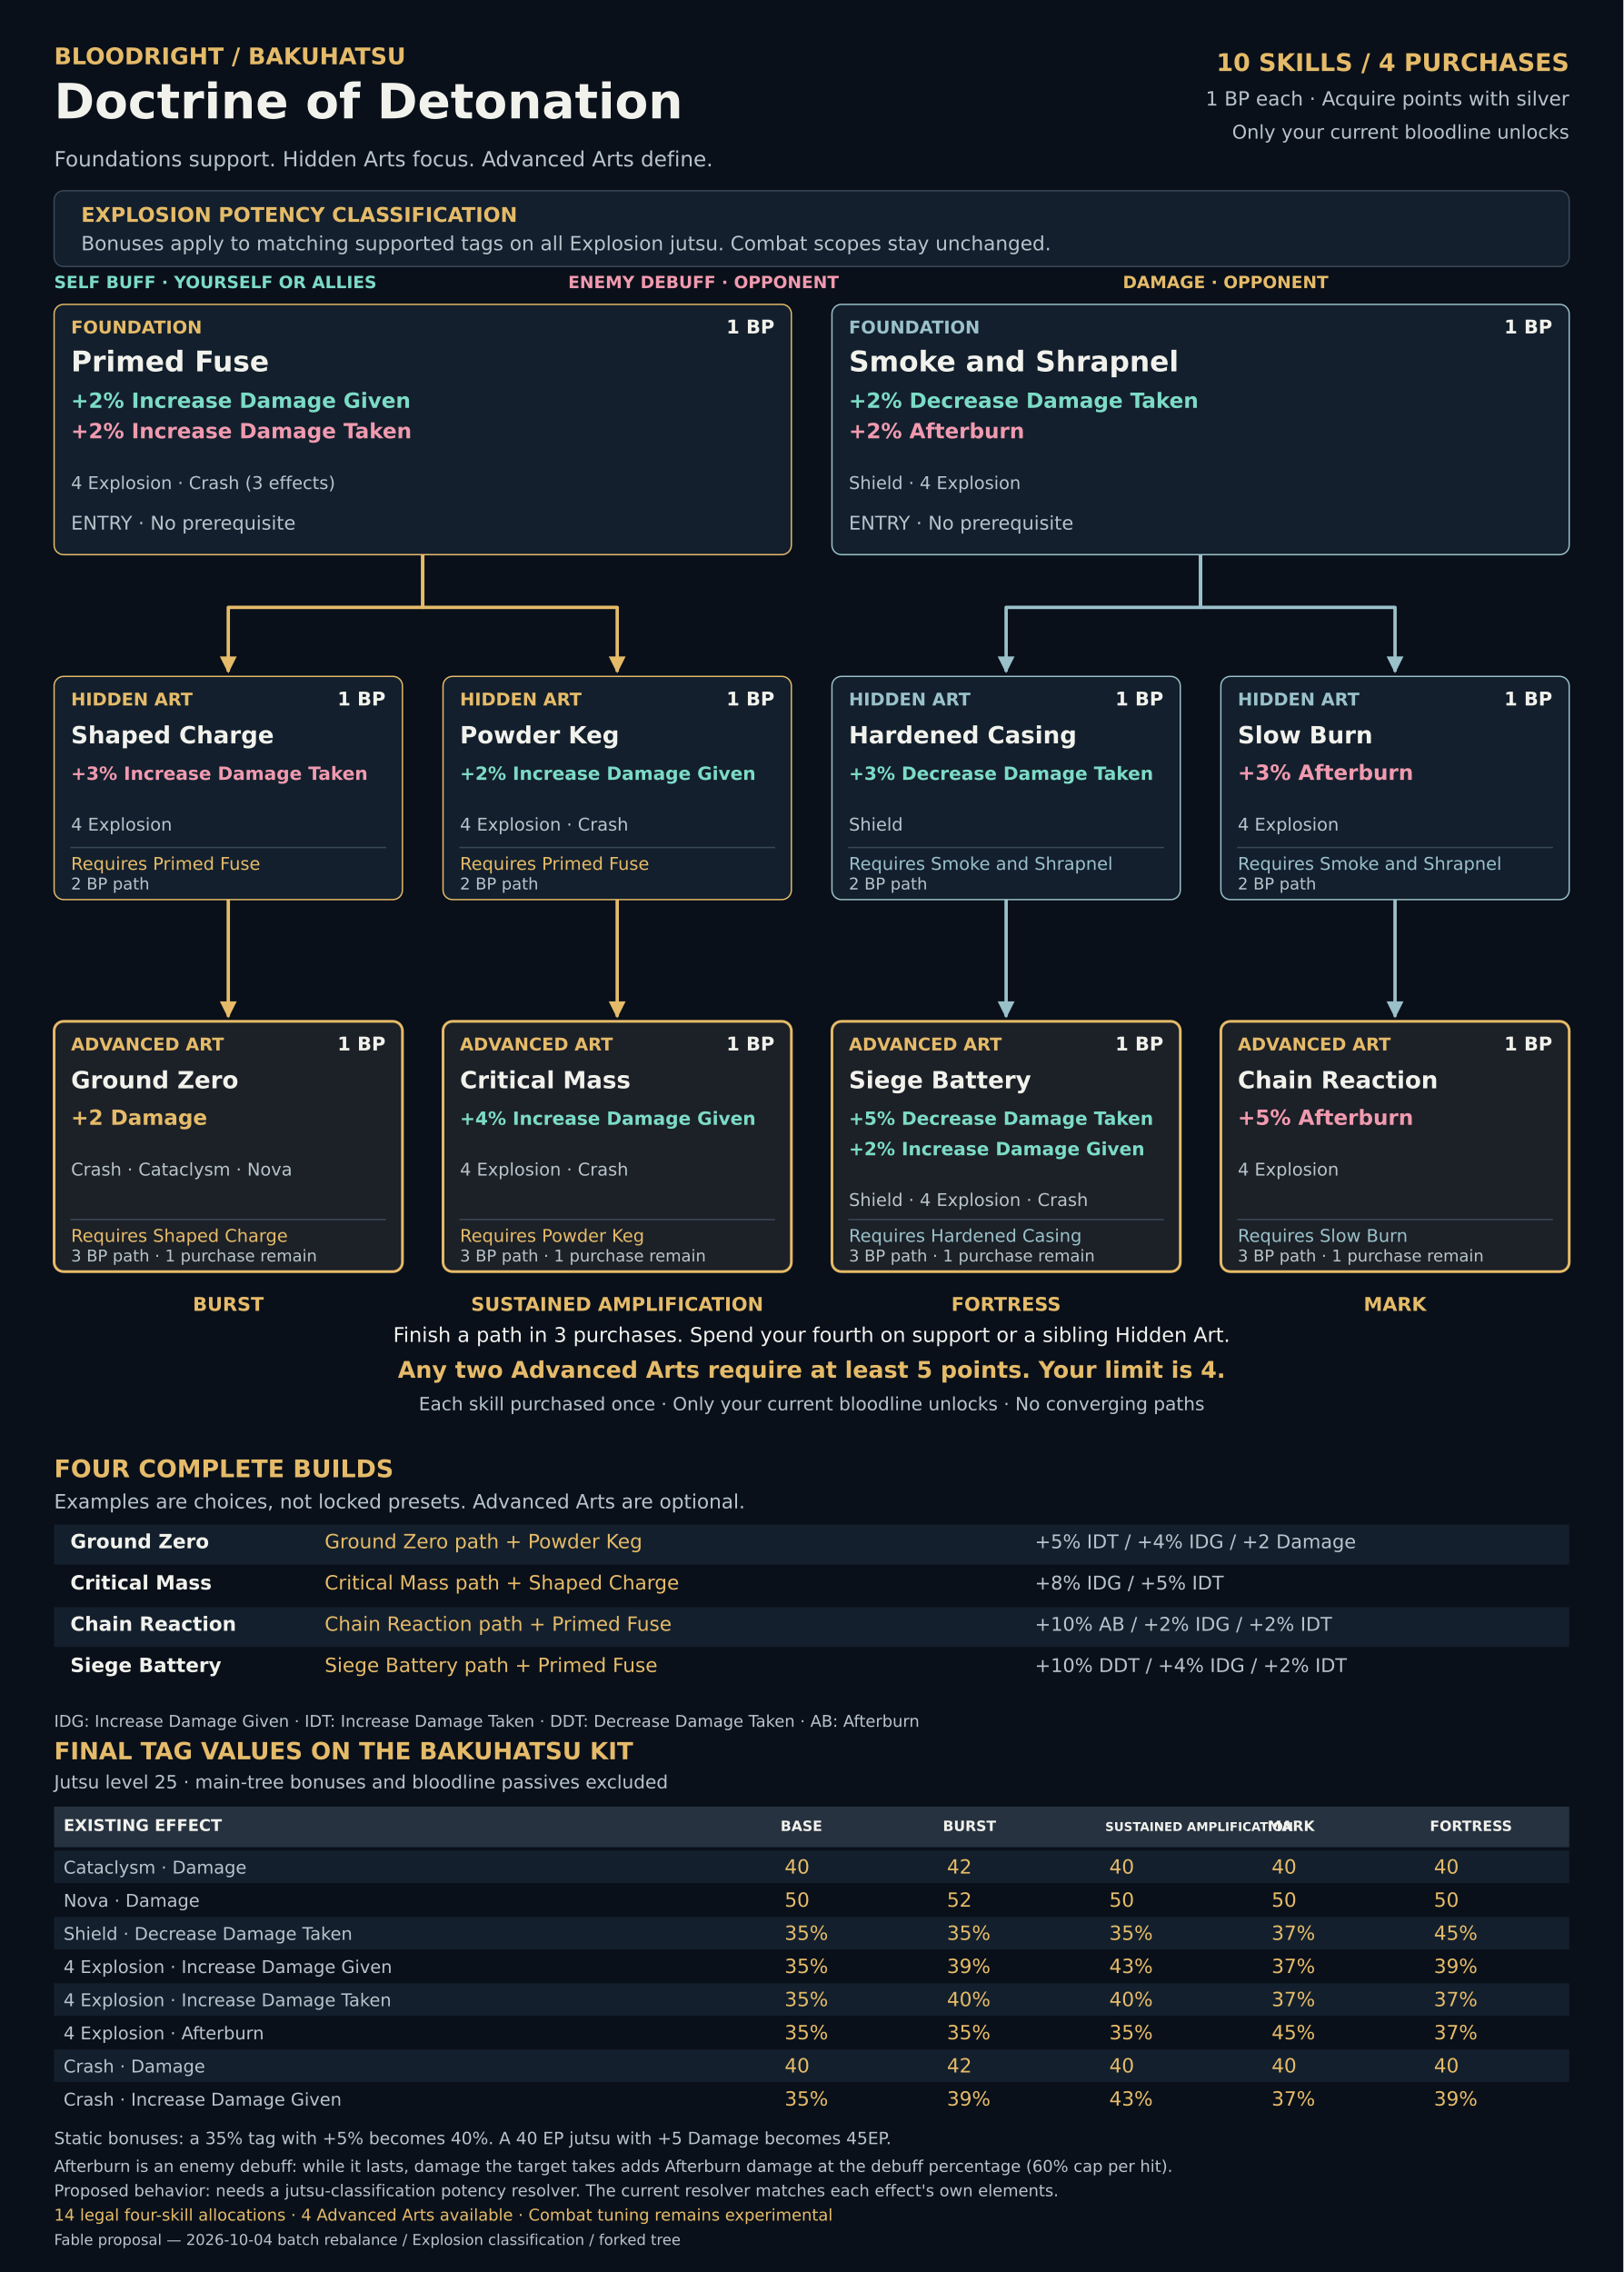
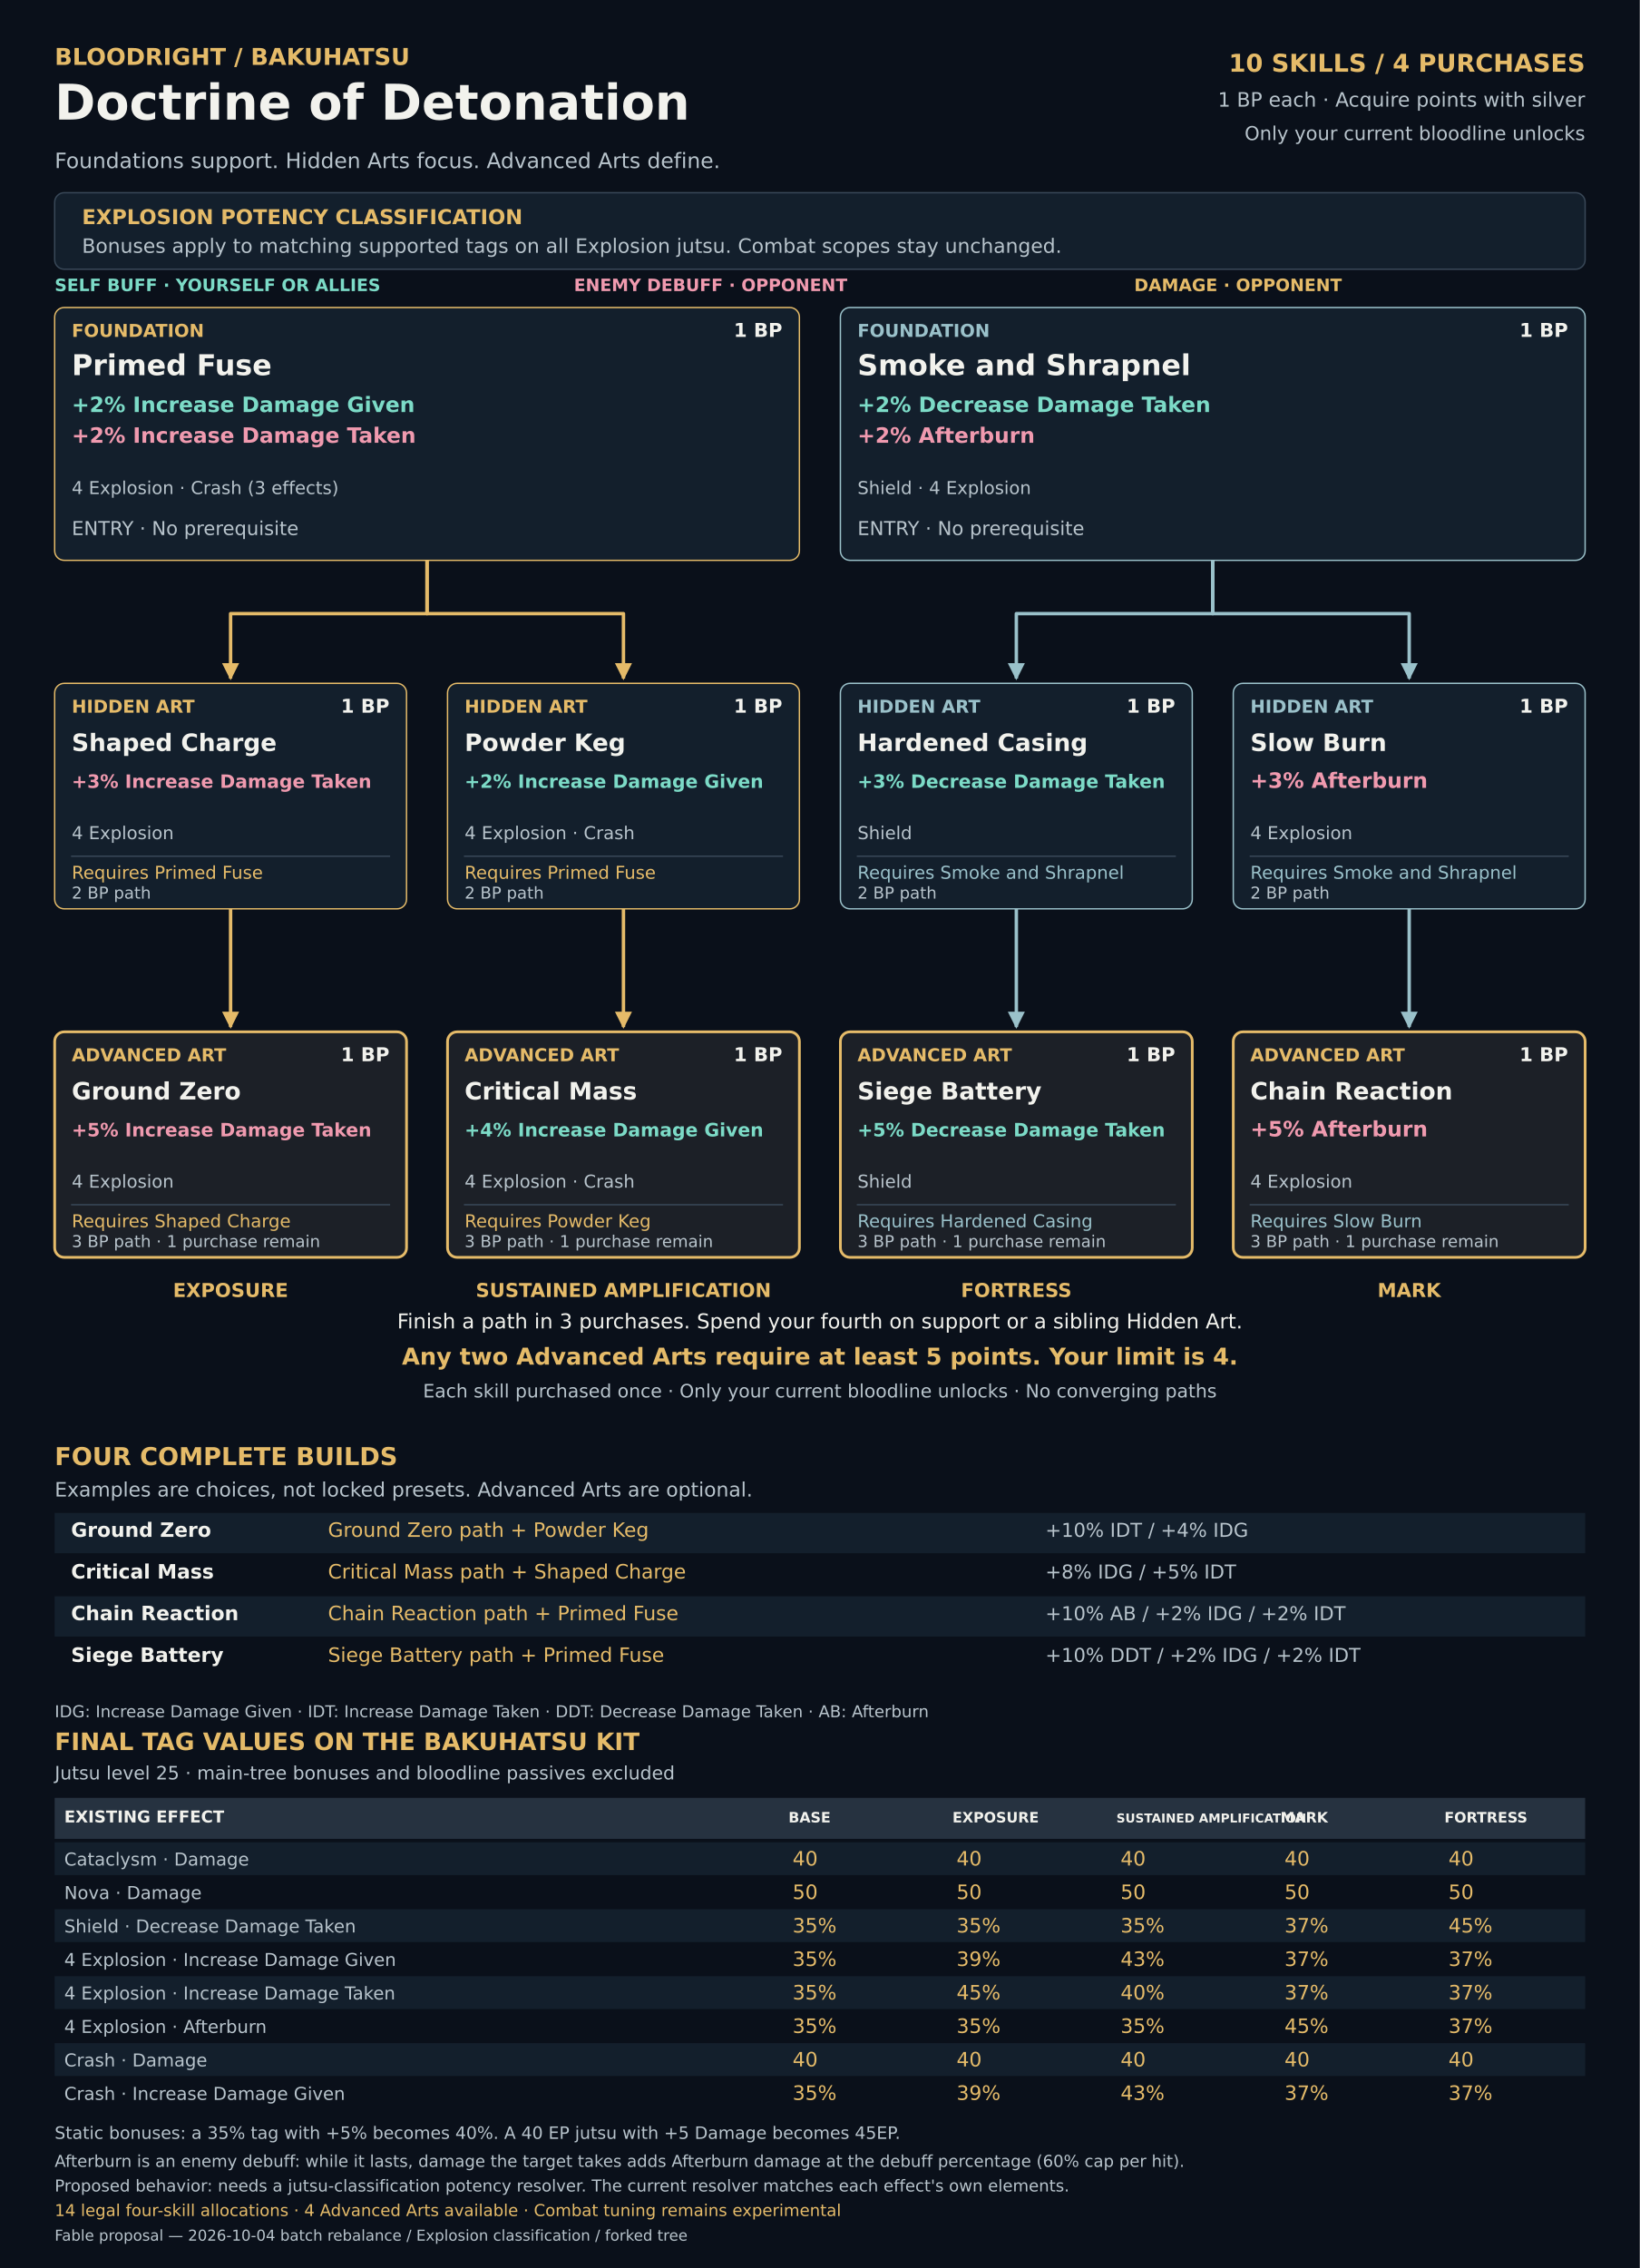
- <svg xmlns="http://www.w3.org/2000/svg" width="2400" height="3359" viewBox="0 0 2400 3359" role="img" aria-labelledby="title desc">
+ <svg xmlns="http://www.w3.org/2000/svg" width="2400" height="3319" viewBox="0 0 2400 3319" role="img" aria-labelledby="title desc">
  <defs>
    <marker id="arrow-0" viewBox="0 0 10 10" refX="9" refY="5" markerWidth="5" markerHeight="5" orient="auto">
      <path d="M0 0L10 5L0 10Z" fill="#e5bb69" />
    </marker>
    <marker id="arrow-1" viewBox="0 0 10 10" refX="9" refY="5" markerWidth="5" markerHeight="5" orient="auto">
      <path d="M0 0L10 5L0 10Z" fill="#9ac1ca" />
    </marker>
    <marker id="arrow-2" viewBox="0 0 10 10" refX="9" refY="5" markerWidth="5" markerHeight="5" orient="auto">
      <path d="M0 0L10 5L0 10Z" fill="#b8d98d" />
    </marker>
    <marker id="arrow-3" viewBox="0 0 10 10" refX="9" refY="5" markerWidth="5" markerHeight="5" orient="auto">
      <path d="M0 0L10 5L0 10Z" fill="#d9a6e0" />
    </marker>
  </defs>
  <g font-family="DejaVu Sans, sans-serif">
-     <rect x="0" y="0" width="2400" height="3359" rx="0" fill="#0a101a" />
+     <rect x="0" y="0" width="2400" height="3319" rx="0" fill="#0a101a" />
    <text x="80" y="95" font-size="34" font-weight="700" fill="#e5bb69" text-anchor="start">BLOODRIGHT / BAKUHATSU</text>
    <text x="80" y="175" font-size="72" font-weight="700" fill="#f2f2ed" text-anchor="start">Doctrine of Detonation</text>
    <text x="80" y="246" font-size="31" font-weight="400" fill="#b8c4cc" text-anchor="start">Foundations support. Hidden Arts focus. Advanced Arts define.</text>
    <text x="2320" y="105" font-size="36" font-weight="700" fill="#e5bb69" text-anchor="end">10 SKILLS  /  4 PURCHASES</text>
    <text x="2320" y="156" font-size="29" font-weight="400" fill="#b8c4cc" text-anchor="end">1 BP each · Acquire points with silver</text>
    <text x="2320" y="205" font-size="28" font-weight="400" fill="#b8c4cc" text-anchor="end">Only your current bloodline unlocks</text>
    <rect x="80" y="282" width="2240" height="112" rx="14" fill="#131f2c" stroke="#394858" stroke-width="2" />
    <text x="120" y="328" font-size="30" font-weight="700" fill="#e5bb69" text-anchor="start">EXPLOSION POTENCY CLASSIFICATION</text>
    <text x="120" y="370" font-size="29" font-weight="400" fill="#b8c4cc" text-anchor="start">Bonuses apply to matching supported tags on all Explosion jutsu. Combat scopes stay unchanged.</text>
    <text x="80" y="426" font-size="25" font-weight="700" fill="#7cdbc7" text-anchor="start">SELF BUFF · YOURSELF OR ALLIES</text>
    <text x="840" y="426" font-size="25" font-weight="700" fill="#f09aaf" text-anchor="start">ENEMY DEBUFF · OPPONENT</text>
    <text x="1660" y="426" font-size="25" font-weight="700" fill="#e5bb69" text-anchor="start">DAMAGE · OPPONENT</text>
    <path id="edge-02-03" data-from="02" data-to="03" d="M337.5 1330 V1503" fill="none" stroke="#e5bb69" stroke-width="5" stroke-linejoin="round" marker-end="url(#arrow-0)" />
    <path id="edge-04-10" data-from="04" data-to="10" d="M912.5 1330 V1503" fill="none" stroke="#e5bb69" stroke-width="5" stroke-linejoin="round" marker-end="url(#arrow-0)" />
    <path id="edge-01-02" data-from="01" data-to="02" d="M625 820 V898 H337.5 V993" fill="none" stroke="#e5bb69" stroke-width="5" stroke-linejoin="round" marker-end="url(#arrow-0)" />
    <path id="edge-01-04" data-from="01" data-to="04" d="M625 820 V898 H912.5 V993" fill="none" stroke="#e5bb69" stroke-width="5" stroke-linejoin="round" marker-end="url(#arrow-0)" />
    <path id="edge-06-07" data-from="06" data-to="07" d="M1487.5 1330 V1503" fill="none" stroke="#9ac1ca" stroke-width="5" stroke-linejoin="round" marker-end="url(#arrow-1)" />
    <path id="edge-08-09" data-from="08" data-to="09" d="M2062.5 1330 V1503" fill="none" stroke="#9ac1ca" stroke-width="5" stroke-linejoin="round" marker-end="url(#arrow-1)" />
    <path id="edge-05-06" data-from="05" data-to="06" d="M1775 820 V898 H1487.5 V993" fill="none" stroke="#9ac1ca" stroke-width="5" stroke-linejoin="round" marker-end="url(#arrow-1)" />
    <path id="edge-05-08" data-from="05" data-to="08" d="M1775 820 V898 H2062.5 V993" fill="none" stroke="#9ac1ca" stroke-width="5" stroke-linejoin="round" marker-end="url(#arrow-1)" />
    <g id="node-01" data-cost="1" data-prerequisites="" data-potency-classification="Explosion">
      <rect x="80" y="450" width="1090" height="370" rx="14" fill="#131f2c" stroke="#e5bb69" stroke-width="2" />
      <text x="105.0" y="493" font-size="26" font-weight="700" fill="#e5bb69" text-anchor="start">FOUNDATION</text>
      <text x="1145.0" y="493" font-size="28" font-weight="700" fill="#f2f2ed" text-anchor="end">1 BP</text>
      <text x="105.0" y="549" font-size="42" font-weight="700" fill="#f2f2ed" text-anchor="start">Primed Fuse</text>
      <text x="105.0" y="603" font-size="31" font-weight="700" fill="#7cdbc7" text-anchor="start">+2% Increase Damage Given</text>
      <text x="105.0" y="648" font-size="31" font-weight="700" fill="#f09aaf" text-anchor="start">+2% Increase Damage Taken</text>
      <text x="105.0" y="723" font-size="26" font-weight="400" fill="#b8c4cc" text-anchor="start">4 Explosion · Crash (3 effects)</text>
      <text x="105.0" y="783" font-size="28" font-weight="400" fill="#b8c4cc" text-anchor="start">ENTRY · No prerequisite</text>
    </g>
    <g id="node-05" data-cost="1" data-prerequisites="" data-potency-classification="Explosion">
      <rect x="1230" y="450" width="1090" height="370" rx="14" fill="#131f2c" stroke="#9ac1ca" stroke-width="2" />
      <text x="1255.0" y="493" font-size="26" font-weight="700" fill="#9ac1ca" text-anchor="start">FOUNDATION</text>
      <text x="2295.0" y="493" font-size="28" font-weight="700" fill="#f2f2ed" text-anchor="end">1 BP</text>
      <text x="1255.0" y="549" font-size="42" font-weight="700" fill="#f2f2ed" text-anchor="start">Smoke and Shrapnel</text>
      <text x="1255.0" y="603" font-size="31" font-weight="700" fill="#7cdbc7" text-anchor="start">+2% Decrease Damage Taken</text>
      <text x="1255.0" y="648" font-size="31" font-weight="700" fill="#f09aaf" text-anchor="start">+2% Afterburn</text>
      <text x="1255.0" y="723" font-size="26" font-weight="400" fill="#b8c4cc" text-anchor="start">Shield · 4 Explosion</text>
      <text x="1255.0" y="783" font-size="28" font-weight="400" fill="#b8c4cc" text-anchor="start">ENTRY · No prerequisite</text>
    </g>
    <g id="node-02" data-cost="1" data-prerequisites="01" data-potency-classification="Explosion">
      <rect x="80" y="1000" width="515" height="330" rx="14" fill="#131f2c" stroke="#e5bb69" stroke-width="2" />
      <text x="105.0" y="1043" font-size="26" font-weight="700" fill="#e5bb69" text-anchor="start">HIDDEN ART</text>
      <text x="570.0" y="1043" font-size="28" font-weight="700" fill="#f2f2ed" text-anchor="end">1 BP</text>
      <text x="105.0" y="1099" font-size="35" font-weight="700" fill="#f2f2ed" text-anchor="start">Shaped Charge</text>
      <text x="105.0" y="1153" font-size="27" font-weight="700" fill="#f09aaf" text-anchor="start">+3% Increase Damage Taken</text>
      <text x="105.0" y="1228" font-size="26" font-weight="400" fill="#b8c4cc" text-anchor="start">4 Explosion</text>
      <path d="M104 1253 L571 1253" fill="none" stroke="#394858" stroke-width="2" />
      <text x="105.0" y="1286" font-size="26" font-weight="400" fill="#e5bb69" text-anchor="start">Requires Primed Fuse</text>
      <text x="105.0" y="1315" font-size="24" font-weight="400" fill="#b8c4cc" text-anchor="start">2 BP path</text>
    </g>
    <g id="node-04" data-cost="1" data-prerequisites="01" data-potency-classification="Explosion">
      <rect x="655" y="1000" width="515" height="330" rx="14" fill="#131f2c" stroke="#e5bb69" stroke-width="2" />
      <text x="680.0" y="1043" font-size="26" font-weight="700" fill="#e5bb69" text-anchor="start">HIDDEN ART</text>
      <text x="1145.0" y="1043" font-size="28" font-weight="700" fill="#f2f2ed" text-anchor="end">1 BP</text>
      <text x="680.0" y="1099" font-size="35" font-weight="700" fill="#f2f2ed" text-anchor="start">Powder Keg</text>
      <text x="680.0" y="1153" font-size="27" font-weight="700" fill="#7cdbc7" text-anchor="start">+2% Increase Damage Given</text>
      <text x="680.0" y="1228" font-size="26" font-weight="400" fill="#b8c4cc" text-anchor="start">4 Explosion · Crash</text>
      <path d="M679 1253 L1146 1253" fill="none" stroke="#394858" stroke-width="2" />
      <text x="680.0" y="1286" font-size="26" font-weight="400" fill="#e5bb69" text-anchor="start">Requires Primed Fuse</text>
      <text x="680.0" y="1315" font-size="24" font-weight="400" fill="#b8c4cc" text-anchor="start">2 BP path</text>
    </g>
    <g id="node-06" data-cost="1" data-prerequisites="05" data-potency-classification="Explosion">
      <rect x="1230" y="1000" width="515" height="330" rx="14" fill="#131f2c" stroke="#9ac1ca" stroke-width="2" />
      <text x="1255.0" y="1043" font-size="26" font-weight="700" fill="#9ac1ca" text-anchor="start">HIDDEN ART</text>
      <text x="1720.0" y="1043" font-size="28" font-weight="700" fill="#f2f2ed" text-anchor="end">1 BP</text>
      <text x="1255.0" y="1099" font-size="35" font-weight="700" fill="#f2f2ed" text-anchor="start">Hardened Casing</text>
      <text x="1255.0" y="1153" font-size="27" font-weight="700" fill="#7cdbc7" text-anchor="start">+3% Decrease Damage Taken</text>
      <text x="1255.0" y="1228" font-size="26" font-weight="400" fill="#b8c4cc" text-anchor="start">Shield</text>
      <path d="M1254 1253 L1721 1253" fill="none" stroke="#394858" stroke-width="2" />
      <text x="1255.0" y="1286" font-size="26" font-weight="400" fill="#9ac1ca" text-anchor="start">Requires Smoke and Shrapnel</text>
      <text x="1255.0" y="1315" font-size="24" font-weight="400" fill="#b8c4cc" text-anchor="start">2 BP path</text>
    </g>
    <g id="node-08" data-cost="1" data-prerequisites="05" data-potency-classification="Explosion">
      <rect x="1805" y="1000" width="515" height="330" rx="14" fill="#131f2c" stroke="#9ac1ca" stroke-width="2" />
      <text x="1830.0" y="1043" font-size="26" font-weight="700" fill="#9ac1ca" text-anchor="start">HIDDEN ART</text>
      <text x="2295.0" y="1043" font-size="28" font-weight="700" fill="#f2f2ed" text-anchor="end">1 BP</text>
      <text x="1830.0" y="1099" font-size="35" font-weight="700" fill="#f2f2ed" text-anchor="start">Slow Burn</text>
      <text x="1830.0" y="1153" font-size="31" font-weight="700" fill="#f09aaf" text-anchor="start">+3% Afterburn</text>
      <text x="1830.0" y="1228" font-size="26" font-weight="400" fill="#b8c4cc" text-anchor="start">4 Explosion</text>
      <path d="M1829 1253 L2296 1253" fill="none" stroke="#394858" stroke-width="2" />
      <text x="1830.0" y="1286" font-size="26" font-weight="400" fill="#9ac1ca" text-anchor="start">Requires Smoke and Shrapnel</text>
      <text x="1830.0" y="1315" font-size="24" font-weight="400" fill="#b8c4cc" text-anchor="start">2 BP path</text>
    </g>
    <g id="node-03" data-cost="1" data-prerequisites="02" data-potency-classification="Explosion">
-       <rect x="80" y="1510" width="515" height="370" rx="14" fill="#1c2027" stroke="#e5bb69" stroke-width="4" />
+       <rect x="80" y="1510" width="515" height="330" rx="14" fill="#1c2027" stroke="#e5bb69" stroke-width="4" />
      <text x="105.0" y="1553" font-size="26" font-weight="700" fill="#e5bb69" text-anchor="start">ADVANCED ART</text>
      <text x="570.0" y="1553" font-size="28" font-weight="700" fill="#f2f2ed" text-anchor="end">1 BP</text>
      <text x="105.0" y="1609" font-size="35" font-weight="700" fill="#f2f2ed" text-anchor="start">Ground Zero</text>
-       <text x="105.0" y="1663" font-size="31" font-weight="700" fill="#e5bb69" text-anchor="start">+2 Damage</text>
-       <text x="105.0" y="1738" font-size="26" font-weight="400" fill="#b8c4cc" text-anchor="start">Crash · Cataclysm · Nova</text>
-       <path d="M104 1803 L571 1803" fill="none" stroke="#394858" stroke-width="2" />
-       <text x="105.0" y="1836" font-size="26" font-weight="400" fill="#e5bb69" text-anchor="start">Requires Shaped Charge</text>
-       <text x="105.0" y="1865" font-size="24" font-weight="400" fill="#b8c4cc" text-anchor="start">3 BP path · 1 purchase remain</text>
+       <text x="105.0" y="1663" font-size="27" font-weight="700" fill="#f09aaf" text-anchor="start">+5% Increase Damage Taken</text>
+       <text x="105.0" y="1738" font-size="26" font-weight="400" fill="#b8c4cc" text-anchor="start">4 Explosion</text>
+       <path d="M104 1763 L571 1763" fill="none" stroke="#394858" stroke-width="2" />
+       <text x="105.0" y="1796" font-size="26" font-weight="400" fill="#e5bb69" text-anchor="start">Requires Shaped Charge</text>
+       <text x="105.0" y="1825" font-size="24" font-weight="400" fill="#b8c4cc" text-anchor="start">3 BP path · 1 purchase remain</text>
    </g>
    <g id="node-10" data-cost="1" data-prerequisites="04" data-potency-classification="Explosion">
-       <rect x="655" y="1510" width="515" height="370" rx="14" fill="#1c2027" stroke="#e5bb69" stroke-width="4" />
+       <rect x="655" y="1510" width="515" height="330" rx="14" fill="#1c2027" stroke="#e5bb69" stroke-width="4" />
      <text x="680.0" y="1553" font-size="26" font-weight="700" fill="#e5bb69" text-anchor="start">ADVANCED ART</text>
      <text x="1145.0" y="1553" font-size="28" font-weight="700" fill="#f2f2ed" text-anchor="end">1 BP</text>
      <text x="680.0" y="1609" font-size="35" font-weight="700" fill="#f2f2ed" text-anchor="start">Critical Mass</text>
      <text x="680.0" y="1663" font-size="27" font-weight="700" fill="#7cdbc7" text-anchor="start">+4% Increase Damage Given</text>
      <text x="680.0" y="1738" font-size="26" font-weight="400" fill="#b8c4cc" text-anchor="start">4 Explosion · Crash</text>
-       <path d="M679 1803 L1146 1803" fill="none" stroke="#394858" stroke-width="2" />
-       <text x="680.0" y="1836" font-size="26" font-weight="400" fill="#e5bb69" text-anchor="start">Requires Powder Keg</text>
-       <text x="680.0" y="1865" font-size="24" font-weight="400" fill="#b8c4cc" text-anchor="start">3 BP path · 1 purchase remain</text>
+       <path d="M679 1763 L1146 1763" fill="none" stroke="#394858" stroke-width="2" />
+       <text x="680.0" y="1796" font-size="26" font-weight="400" fill="#e5bb69" text-anchor="start">Requires Powder Keg</text>
+       <text x="680.0" y="1825" font-size="24" font-weight="400" fill="#b8c4cc" text-anchor="start">3 BP path · 1 purchase remain</text>
    </g>
    <g id="node-07" data-cost="1" data-prerequisites="06" data-potency-classification="Explosion">
-       <rect x="1230" y="1510" width="515" height="370" rx="14" fill="#1c2027" stroke="#e5bb69" stroke-width="4" />
+       <rect x="1230" y="1510" width="515" height="330" rx="14" fill="#1c2027" stroke="#e5bb69" stroke-width="4" />
      <text x="1255.0" y="1553" font-size="26" font-weight="700" fill="#e5bb69" text-anchor="start">ADVANCED ART</text>
      <text x="1720.0" y="1553" font-size="28" font-weight="700" fill="#f2f2ed" text-anchor="end">1 BP</text>
      <text x="1255.0" y="1609" font-size="35" font-weight="700" fill="#f2f2ed" text-anchor="start">Siege Battery</text>
      <text x="1255.0" y="1663" font-size="27" font-weight="700" fill="#7cdbc7" text-anchor="start">+5% Decrease Damage Taken</text>
-       <text x="1255.0" y="1708" font-size="27" font-weight="700" fill="#7cdbc7" text-anchor="start">+2% Increase Damage Given</text>
-       <text x="1255.0" y="1783" font-size="26" font-weight="400" fill="#b8c4cc" text-anchor="start">Shield · 4 Explosion · Crash</text>
-       <path d="M1254 1803 L1721 1803" fill="none" stroke="#394858" stroke-width="2" />
-       <text x="1255.0" y="1836" font-size="26" font-weight="400" fill="#9ac1ca" text-anchor="start">Requires Hardened Casing</text>
-       <text x="1255.0" y="1865" font-size="24" font-weight="400" fill="#b8c4cc" text-anchor="start">3 BP path · 1 purchase remain</text>
+       <text x="1255.0" y="1738" font-size="26" font-weight="400" fill="#b8c4cc" text-anchor="start">Shield</text>
+       <path d="M1254 1763 L1721 1763" fill="none" stroke="#394858" stroke-width="2" />
+       <text x="1255.0" y="1796" font-size="26" font-weight="400" fill="#9ac1ca" text-anchor="start">Requires Hardened Casing</text>
+       <text x="1255.0" y="1825" font-size="24" font-weight="400" fill="#b8c4cc" text-anchor="start">3 BP path · 1 purchase remain</text>
    </g>
    <g id="node-09" data-cost="1" data-prerequisites="08" data-potency-classification="Explosion">
-       <rect x="1805" y="1510" width="515" height="370" rx="14" fill="#1c2027" stroke="#e5bb69" stroke-width="4" />
+       <rect x="1805" y="1510" width="515" height="330" rx="14" fill="#1c2027" stroke="#e5bb69" stroke-width="4" />
      <text x="1830.0" y="1553" font-size="26" font-weight="700" fill="#e5bb69" text-anchor="start">ADVANCED ART</text>
      <text x="2295.0" y="1553" font-size="28" font-weight="700" fill="#f2f2ed" text-anchor="end">1 BP</text>
      <text x="1830.0" y="1609" font-size="35" font-weight="700" fill="#f2f2ed" text-anchor="start">Chain Reaction</text>
      <text x="1830.0" y="1663" font-size="31" font-weight="700" fill="#f09aaf" text-anchor="start">+5% Afterburn</text>
      <text x="1830.0" y="1738" font-size="26" font-weight="400" fill="#b8c4cc" text-anchor="start">4 Explosion</text>
-       <path d="M1829 1803 L2296 1803" fill="none" stroke="#394858" stroke-width="2" />
-       <text x="1830.0" y="1836" font-size="26" font-weight="400" fill="#9ac1ca" text-anchor="start">Requires Slow Burn</text>
-       <text x="1830.0" y="1865" font-size="24" font-weight="400" fill="#b8c4cc" text-anchor="start">3 BP path · 1 purchase remain</text>
-     </g>
-     <text x="337.5" y="1938" font-size="28" font-weight="700" fill="#e5bb69" text-anchor="middle">BURST</text>
-     <text x="912.5" y="1938" font-size="28" font-weight="700" fill="#e5bb69" text-anchor="middle">SUSTAINED AMPLIFICATION</text>
-     <text x="1487.5" y="1938" font-size="28" font-weight="700" fill="#e5bb69" text-anchor="middle">FORTRESS</text>
-     <text x="2062.5" y="1938" font-size="28" font-weight="700" fill="#e5bb69" text-anchor="middle">MARK</text>
-     <text x="1200.0" y="1984" font-size="30" font-weight="400" fill="#f2f2ed" text-anchor="middle">Finish a path in 3 purchases. Spend your fourth on support or a sibling Hidden Art.</text>
-     <text x="1200.0" y="2037" font-size="34" font-weight="700" fill="#e5bb69" text-anchor="middle">Any two Advanced Arts require at least 5 points. Your limit is 4.</text>
-     <text x="1200.0" y="2085" font-size="27" font-weight="400" fill="#b8c4cc" text-anchor="middle">Each skill purchased once · Only your current bloodline unlocks · No converging paths</text>
-     <text x="80" y="2184" font-size="36" font-weight="700" fill="#e5bb69" text-anchor="start">FOUR COMPLETE BUILDS</text>
-     <text x="80" y="2230" font-size="29" font-weight="400" fill="#b8c4cc" text-anchor="start">Examples are choices, not locked presets. Advanced Arts are optional.</text>
-     <rect x="80" y="2254" width="2240" height="59" rx="0" fill="#131f2c" />
-     <text x="104" y="2289" font-size="29" font-weight="700" fill="#f2f2ed" text-anchor="start">Ground Zero</text>
-     <text x="480" y="2289" font-size="29" font-weight="400" fill="#e5bb69" text-anchor="start">Ground Zero path + Powder Keg</text>
-     <text x="1530" y="2289" font-size="28" font-weight="400" fill="#b8c4cc" text-anchor="start">+5% IDT / +4% IDG / +2 Damage</text>
-     <rect x="80" y="2315" width="2240" height="59" rx="0" fill="#0a101a" />
-     <text x="104" y="2350" font-size="29" font-weight="700" fill="#f2f2ed" text-anchor="start">Critical Mass</text>
-     <text x="480" y="2350" font-size="29" font-weight="400" fill="#e5bb69" text-anchor="start">Critical Mass path + Shaped Charge</text>
-     <text x="1530" y="2350" font-size="28" font-weight="400" fill="#b8c4cc" text-anchor="start">+8% IDG / +5% IDT</text>
-     <rect x="80" y="2376" width="2240" height="59" rx="0" fill="#131f2c" />
-     <text x="104" y="2411" font-size="29" font-weight="700" fill="#f2f2ed" text-anchor="start">Chain Reaction</text>
-     <text x="480" y="2411" font-size="29" font-weight="400" fill="#e5bb69" text-anchor="start">Chain Reaction path + Primed Fuse</text>
-     <text x="1530" y="2411" font-size="28" font-weight="400" fill="#b8c4cc" text-anchor="start">+10% AB / +2% IDG / +2% IDT</text>
-     <rect x="80" y="2437" width="2240" height="59" rx="0" fill="#0a101a" />
-     <text x="104" y="2472" font-size="29" font-weight="700" fill="#f2f2ed" text-anchor="start">Siege Battery</text>
-     <text x="480" y="2472" font-size="29" font-weight="400" fill="#e5bb69" text-anchor="start">Siege Battery path + Primed Fuse</text>
-     <text x="1530" y="2472" font-size="28" font-weight="400" fill="#b8c4cc" text-anchor="start">+10% DDT / +4% IDG / +2% IDT</text>
-     <text x="80" y="2553" font-size="24" font-weight="400" fill="#b8c4cc" text-anchor="start">IDG: Increase Damage Given · IDT: Increase Damage Taken · DDT: Decrease Damage Taken · AB: Afterburn</text>
-     <text x="80" y="2601" font-size="35" font-weight="700" fill="#e5bb69" text-anchor="start">FINAL TAG VALUES ON THE BAKUHATSU KIT</text>
-     <text x="80" y="2644" font-size="27" font-weight="400" fill="#b8c4cc" text-anchor="start">Jutsu level 25 · main-tree bonuses and bloodline passives excluded</text>
-     <rect x="80" y="2671" width="2240" height="60" rx="0" fill="#263240" />
-     <text x="94" y="2707" font-size="24" font-weight="700" fill="#f2f2ed" text-anchor="start">EXISTING EFFECT</text>
-     <text x="1154.0" y="2707" font-size="21" font-weight="700" fill="#f2f2ed" text-anchor="start">BASE</text>
-     <text x="1394.0" y="2707" font-size="21" font-weight="700" fill="#f2f2ed" text-anchor="start">BURST</text>
-     <text x="1634.0" y="2707" font-size="18" font-weight="700" fill="#f2f2ed" text-anchor="start">SUSTAINED AMPLIFICATION</text>
-     <text x="1874.0" y="2707" font-size="21" font-weight="700" fill="#f2f2ed" text-anchor="start">MARK</text>
-     <text x="2114.0" y="2707" font-size="21" font-weight="700" fill="#f2f2ed" text-anchor="start">FORTRESS</text>
-     <rect x="80" y="2736" width="2240" height="48" rx="0" fill="#131f2c" />
-     <text x="94" y="2770" font-size="26" font-weight="400" fill="#b8c4cc" text-anchor="start">Cataclysm · Damage</text>
-     <text x="1160.0" y="2770" font-size="29" font-weight="400" fill="#e5bb69" text-anchor="start">40</text>
-     <text x="1400.0" y="2770" font-size="29" font-weight="400" fill="#e5bb69" text-anchor="start">42</text>
-     <text x="1640.0" y="2770" font-size="29" font-weight="400" fill="#e5bb69" text-anchor="start">40</text>
-     <text x="1880.0" y="2770" font-size="29" font-weight="400" fill="#e5bb69" text-anchor="start">40</text>
-     <text x="2120.0" y="2770" font-size="29" font-weight="400" fill="#e5bb69" text-anchor="start">40</text>
-     <text x="94" y="2819" font-size="26" font-weight="400" fill="#b8c4cc" text-anchor="start">Nova · Damage</text>
-     <text x="1160.0" y="2819" font-size="29" font-weight="400" fill="#e5bb69" text-anchor="start">50</text>
-     <text x="1400.0" y="2819" font-size="29" font-weight="400" fill="#e5bb69" text-anchor="start">52</text>
-     <text x="1640.0" y="2819" font-size="29" font-weight="400" fill="#e5bb69" text-anchor="start">50</text>
-     <text x="1880.0" y="2819" font-size="29" font-weight="400" fill="#e5bb69" text-anchor="start">50</text>
-     <text x="2120.0" y="2819" font-size="29" font-weight="400" fill="#e5bb69" text-anchor="start">50</text>
-     <rect x="80" y="2834" width="2240" height="48" rx="0" fill="#131f2c" />
-     <text x="94" y="2868" font-size="26" font-weight="400" fill="#b8c4cc" text-anchor="start">Shield · Decrease Damage Taken</text>
-     <text x="1160.0" y="2868" font-size="29" font-weight="400" fill="#e5bb69" text-anchor="start">35%</text>
-     <text x="1400.0" y="2868" font-size="29" font-weight="400" fill="#e5bb69" text-anchor="start">35%</text>
-     <text x="1640.0" y="2868" font-size="29" font-weight="400" fill="#e5bb69" text-anchor="start">35%</text>
-     <text x="1880.0" y="2868" font-size="29" font-weight="400" fill="#e5bb69" text-anchor="start">37%</text>
-     <text x="2120.0" y="2868" font-size="29" font-weight="400" fill="#e5bb69" text-anchor="start">45%</text>
-     <text x="94" y="2917" font-size="26" font-weight="400" fill="#b8c4cc" text-anchor="start">4 Explosion · Increase Damage Given</text>
-     <text x="1160.0" y="2917" font-size="29" font-weight="400" fill="#e5bb69" text-anchor="start">35%</text>
-     <text x="1400.0" y="2917" font-size="29" font-weight="400" fill="#e5bb69" text-anchor="start">39%</text>
-     <text x="1640.0" y="2917" font-size="29" font-weight="400" fill="#e5bb69" text-anchor="start">43%</text>
-     <text x="1880.0" y="2917" font-size="29" font-weight="400" fill="#e5bb69" text-anchor="start">37%</text>
-     <text x="2120.0" y="2917" font-size="29" font-weight="400" fill="#e5bb69" text-anchor="start">39%</text>
-     <rect x="80" y="2932" width="2240" height="48" rx="0" fill="#131f2c" />
-     <text x="94" y="2966" font-size="26" font-weight="400" fill="#b8c4cc" text-anchor="start">4 Explosion · Increase Damage Taken</text>
-     <text x="1160.0" y="2966" font-size="29" font-weight="400" fill="#e5bb69" text-anchor="start">35%</text>
-     <text x="1400.0" y="2966" font-size="29" font-weight="400" fill="#e5bb69" text-anchor="start">40%</text>
-     <text x="1640.0" y="2966" font-size="29" font-weight="400" fill="#e5bb69" text-anchor="start">40%</text>
-     <text x="1880.0" y="2966" font-size="29" font-weight="400" fill="#e5bb69" text-anchor="start">37%</text>
-     <text x="2120.0" y="2966" font-size="29" font-weight="400" fill="#e5bb69" text-anchor="start">37%</text>
-     <text x="94" y="3015" font-size="26" font-weight="400" fill="#b8c4cc" text-anchor="start">4 Explosion · Afterburn</text>
-     <text x="1160.0" y="3015" font-size="29" font-weight="400" fill="#e5bb69" text-anchor="start">35%</text>
-     <text x="1400.0" y="3015" font-size="29" font-weight="400" fill="#e5bb69" text-anchor="start">35%</text>
-     <text x="1640.0" y="3015" font-size="29" font-weight="400" fill="#e5bb69" text-anchor="start">35%</text>
-     <text x="1880.0" y="3015" font-size="29" font-weight="400" fill="#e5bb69" text-anchor="start">45%</text>
-     <text x="2120.0" y="3015" font-size="29" font-weight="400" fill="#e5bb69" text-anchor="start">37%</text>
-     <rect x="80" y="3030" width="2240" height="48" rx="0" fill="#131f2c" />
-     <text x="94" y="3064" font-size="26" font-weight="400" fill="#b8c4cc" text-anchor="start">Crash · Damage</text>
-     <text x="1160.0" y="3064" font-size="29" font-weight="400" fill="#e5bb69" text-anchor="start">40</text>
-     <text x="1400.0" y="3064" font-size="29" font-weight="400" fill="#e5bb69" text-anchor="start">42</text>
-     <text x="1640.0" y="3064" font-size="29" font-weight="400" fill="#e5bb69" text-anchor="start">40</text>
-     <text x="1880.0" y="3064" font-size="29" font-weight="400" fill="#e5bb69" text-anchor="start">40</text>
-     <text x="2120.0" y="3064" font-size="29" font-weight="400" fill="#e5bb69" text-anchor="start">40</text>
-     <text x="94" y="3113" font-size="26" font-weight="400" fill="#b8c4cc" text-anchor="start">Crash · Increase Damage Given</text>
-     <text x="1160.0" y="3113" font-size="29" font-weight="400" fill="#e5bb69" text-anchor="start">35%</text>
-     <text x="1400.0" y="3113" font-size="29" font-weight="400" fill="#e5bb69" text-anchor="start">39%</text>
-     <text x="1640.0" y="3113" font-size="29" font-weight="400" fill="#e5bb69" text-anchor="start">43%</text>
-     <text x="1880.0" y="3113" font-size="29" font-weight="400" fill="#e5bb69" text-anchor="start">37%</text>
-     <text x="2120.0" y="3113" font-size="29" font-weight="400" fill="#e5bb69" text-anchor="start">39%</text>
-     <text x="80" y="3170" font-size="25" font-weight="400" fill="#b8c4cc" text-anchor="start">Static bonuses: a 35% tag with +5% becomes 40%. A 40 EP jutsu with +5 Damage becomes 45EP.</text>
-     <text x="80" y="3211" font-size="24" font-weight="400" fill="#b8c4cc" text-anchor="start">Afterburn is an enemy debuff: while it lasts, damage the target takes adds Afterburn damage at the debuff percentage (60% cap per hit).</text>
-     <text x="80" y="3247" font-size="24" font-weight="400" fill="#b8c4cc" text-anchor="start">Proposed behavior: needs a jutsu-classification potency resolver. The current resolver matches each effect's own elements.</text>
-     <text x="80" y="3283" font-size="24" font-weight="400" fill="#e5bb69" text-anchor="start">14 legal four-skill allocations · 4 Advanced Arts available · Combat tuning remains experimental</text>
-     <text x="80" y="3319" font-size="22" font-weight="400" fill="#b8c4cc" text-anchor="start">Fable proposal — 2026-10-04 batch rebalance / Explosion classification / forked tree</text>
+       <path d="M1829 1763 L2296 1763" fill="none" stroke="#394858" stroke-width="2" />
+       <text x="1830.0" y="1796" font-size="26" font-weight="400" fill="#9ac1ca" text-anchor="start">Requires Slow Burn</text>
+       <text x="1830.0" y="1825" font-size="24" font-weight="400" fill="#b8c4cc" text-anchor="start">3 BP path · 1 purchase remain</text>
+     </g>
+     <text x="337.5" y="1898" font-size="28" font-weight="700" fill="#e5bb69" text-anchor="middle">EXPOSURE</text>
+     <text x="912.5" y="1898" font-size="28" font-weight="700" fill="#e5bb69" text-anchor="middle">SUSTAINED AMPLIFICATION</text>
+     <text x="1487.5" y="1898" font-size="28" font-weight="700" fill="#e5bb69" text-anchor="middle">FORTRESS</text>
+     <text x="2062.5" y="1898" font-size="28" font-weight="700" fill="#e5bb69" text-anchor="middle">MARK</text>
+     <text x="1200.0" y="1944" font-size="30" font-weight="400" fill="#f2f2ed" text-anchor="middle">Finish a path in 3 purchases. Spend your fourth on support or a sibling Hidden Art.</text>
+     <text x="1200.0" y="1997" font-size="34" font-weight="700" fill="#e5bb69" text-anchor="middle">Any two Advanced Arts require at least 5 points. Your limit is 4.</text>
+     <text x="1200.0" y="2045" font-size="27" font-weight="400" fill="#b8c4cc" text-anchor="middle">Each skill purchased once · Only your current bloodline unlocks · No converging paths</text>
+     <text x="80" y="2144" font-size="36" font-weight="700" fill="#e5bb69" text-anchor="start">FOUR COMPLETE BUILDS</text>
+     <text x="80" y="2190" font-size="29" font-weight="400" fill="#b8c4cc" text-anchor="start">Examples are choices, not locked presets. Advanced Arts are optional.</text>
+     <rect x="80" y="2214" width="2240" height="59" rx="0" fill="#131f2c" />
+     <text x="104" y="2249" font-size="29" font-weight="700" fill="#f2f2ed" text-anchor="start">Ground Zero</text>
+     <text x="480" y="2249" font-size="29" font-weight="400" fill="#e5bb69" text-anchor="start">Ground Zero path + Powder Keg</text>
+     <text x="1530" y="2249" font-size="28" font-weight="400" fill="#b8c4cc" text-anchor="start">+10% IDT / +4% IDG</text>
+     <rect x="80" y="2275" width="2240" height="59" rx="0" fill="#0a101a" />
+     <text x="104" y="2310" font-size="29" font-weight="700" fill="#f2f2ed" text-anchor="start">Critical Mass</text>
+     <text x="480" y="2310" font-size="29" font-weight="400" fill="#e5bb69" text-anchor="start">Critical Mass path + Shaped Charge</text>
+     <text x="1530" y="2310" font-size="28" font-weight="400" fill="#b8c4cc" text-anchor="start">+8% IDG / +5% IDT</text>
+     <rect x="80" y="2336" width="2240" height="59" rx="0" fill="#131f2c" />
+     <text x="104" y="2371" font-size="29" font-weight="700" fill="#f2f2ed" text-anchor="start">Chain Reaction</text>
+     <text x="480" y="2371" font-size="29" font-weight="400" fill="#e5bb69" text-anchor="start">Chain Reaction path + Primed Fuse</text>
+     <text x="1530" y="2371" font-size="28" font-weight="400" fill="#b8c4cc" text-anchor="start">+10% AB / +2% IDG / +2% IDT</text>
+     <rect x="80" y="2397" width="2240" height="59" rx="0" fill="#0a101a" />
+     <text x="104" y="2432" font-size="29" font-weight="700" fill="#f2f2ed" text-anchor="start">Siege Battery</text>
+     <text x="480" y="2432" font-size="29" font-weight="400" fill="#e5bb69" text-anchor="start">Siege Battery path + Primed Fuse</text>
+     <text x="1530" y="2432" font-size="28" font-weight="400" fill="#b8c4cc" text-anchor="start">+10% DDT / +2% IDG / +2% IDT</text>
+     <text x="80" y="2513" font-size="24" font-weight="400" fill="#b8c4cc" text-anchor="start">IDG: Increase Damage Given · IDT: Increase Damage Taken · DDT: Decrease Damage Taken · AB: Afterburn</text>
+     <text x="80" y="2561" font-size="35" font-weight="700" fill="#e5bb69" text-anchor="start">FINAL TAG VALUES ON THE BAKUHATSU KIT</text>
+     <text x="80" y="2604" font-size="27" font-weight="400" fill="#b8c4cc" text-anchor="start">Jutsu level 25 · main-tree bonuses and bloodline passives excluded</text>
+     <rect x="80" y="2631" width="2240" height="60" rx="0" fill="#263240" />
+     <text x="94" y="2667" font-size="24" font-weight="700" fill="#f2f2ed" text-anchor="start">EXISTING EFFECT</text>
+     <text x="1154.0" y="2667" font-size="21" font-weight="700" fill="#f2f2ed" text-anchor="start">BASE</text>
+     <text x="1394.0" y="2667" font-size="21" font-weight="700" fill="#f2f2ed" text-anchor="start">EXPOSURE</text>
+     <text x="1634.0" y="2667" font-size="18" font-weight="700" fill="#f2f2ed" text-anchor="start">SUSTAINED AMPLIFICATION</text>
+     <text x="1874.0" y="2667" font-size="21" font-weight="700" fill="#f2f2ed" text-anchor="start">MARK</text>
+     <text x="2114.0" y="2667" font-size="21" font-weight="700" fill="#f2f2ed" text-anchor="start">FORTRESS</text>
+     <rect x="80" y="2696" width="2240" height="48" rx="0" fill="#131f2c" />
+     <text x="94" y="2730" font-size="26" font-weight="400" fill="#b8c4cc" text-anchor="start">Cataclysm · Damage</text>
+     <text x="1160.0" y="2730" font-size="29" font-weight="400" fill="#e5bb69" text-anchor="start">40</text>
+     <text x="1400.0" y="2730" font-size="29" font-weight="400" fill="#e5bb69" text-anchor="start">40</text>
+     <text x="1640.0" y="2730" font-size="29" font-weight="400" fill="#e5bb69" text-anchor="start">40</text>
+     <text x="1880.0" y="2730" font-size="29" font-weight="400" fill="#e5bb69" text-anchor="start">40</text>
+     <text x="2120.0" y="2730" font-size="29" font-weight="400" fill="#e5bb69" text-anchor="start">40</text>
+     <text x="94" y="2779" font-size="26" font-weight="400" fill="#b8c4cc" text-anchor="start">Nova · Damage</text>
+     <text x="1160.0" y="2779" font-size="29" font-weight="400" fill="#e5bb69" text-anchor="start">50</text>
+     <text x="1400.0" y="2779" font-size="29" font-weight="400" fill="#e5bb69" text-anchor="start">50</text>
+     <text x="1640.0" y="2779" font-size="29" font-weight="400" fill="#e5bb69" text-anchor="start">50</text>
+     <text x="1880.0" y="2779" font-size="29" font-weight="400" fill="#e5bb69" text-anchor="start">50</text>
+     <text x="2120.0" y="2779" font-size="29" font-weight="400" fill="#e5bb69" text-anchor="start">50</text>
+     <rect x="80" y="2794" width="2240" height="48" rx="0" fill="#131f2c" />
+     <text x="94" y="2828" font-size="26" font-weight="400" fill="#b8c4cc" text-anchor="start">Shield · Decrease Damage Taken</text>
+     <text x="1160.0" y="2828" font-size="29" font-weight="400" fill="#e5bb69" text-anchor="start">35%</text>
+     <text x="1400.0" y="2828" font-size="29" font-weight="400" fill="#e5bb69" text-anchor="start">35%</text>
+     <text x="1640.0" y="2828" font-size="29" font-weight="400" fill="#e5bb69" text-anchor="start">35%</text>
+     <text x="1880.0" y="2828" font-size="29" font-weight="400" fill="#e5bb69" text-anchor="start">37%</text>
+     <text x="2120.0" y="2828" font-size="29" font-weight="400" fill="#e5bb69" text-anchor="start">45%</text>
+     <text x="94" y="2877" font-size="26" font-weight="400" fill="#b8c4cc" text-anchor="start">4 Explosion · Increase Damage Given</text>
+     <text x="1160.0" y="2877" font-size="29" font-weight="400" fill="#e5bb69" text-anchor="start">35%</text>
+     <text x="1400.0" y="2877" font-size="29" font-weight="400" fill="#e5bb69" text-anchor="start">39%</text>
+     <text x="1640.0" y="2877" font-size="29" font-weight="400" fill="#e5bb69" text-anchor="start">43%</text>
+     <text x="1880.0" y="2877" font-size="29" font-weight="400" fill="#e5bb69" text-anchor="start">37%</text>
+     <text x="2120.0" y="2877" font-size="29" font-weight="400" fill="#e5bb69" text-anchor="start">37%</text>
+     <rect x="80" y="2892" width="2240" height="48" rx="0" fill="#131f2c" />
+     <text x="94" y="2926" font-size="26" font-weight="400" fill="#b8c4cc" text-anchor="start">4 Explosion · Increase Damage Taken</text>
+     <text x="1160.0" y="2926" font-size="29" font-weight="400" fill="#e5bb69" text-anchor="start">35%</text>
+     <text x="1400.0" y="2926" font-size="29" font-weight="400" fill="#e5bb69" text-anchor="start">45%</text>
+     <text x="1640.0" y="2926" font-size="29" font-weight="400" fill="#e5bb69" text-anchor="start">40%</text>
+     <text x="1880.0" y="2926" font-size="29" font-weight="400" fill="#e5bb69" text-anchor="start">37%</text>
+     <text x="2120.0" y="2926" font-size="29" font-weight="400" fill="#e5bb69" text-anchor="start">37%</text>
+     <text x="94" y="2975" font-size="26" font-weight="400" fill="#b8c4cc" text-anchor="start">4 Explosion · Afterburn</text>
+     <text x="1160.0" y="2975" font-size="29" font-weight="400" fill="#e5bb69" text-anchor="start">35%</text>
+     <text x="1400.0" y="2975" font-size="29" font-weight="400" fill="#e5bb69" text-anchor="start">35%</text>
+     <text x="1640.0" y="2975" font-size="29" font-weight="400" fill="#e5bb69" text-anchor="start">35%</text>
+     <text x="1880.0" y="2975" font-size="29" font-weight="400" fill="#e5bb69" text-anchor="start">45%</text>
+     <text x="2120.0" y="2975" font-size="29" font-weight="400" fill="#e5bb69" text-anchor="start">37%</text>
+     <rect x="80" y="2990" width="2240" height="48" rx="0" fill="#131f2c" />
+     <text x="94" y="3024" font-size="26" font-weight="400" fill="#b8c4cc" text-anchor="start">Crash · Damage</text>
+     <text x="1160.0" y="3024" font-size="29" font-weight="400" fill="#e5bb69" text-anchor="start">40</text>
+     <text x="1400.0" y="3024" font-size="29" font-weight="400" fill="#e5bb69" text-anchor="start">40</text>
+     <text x="1640.0" y="3024" font-size="29" font-weight="400" fill="#e5bb69" text-anchor="start">40</text>
+     <text x="1880.0" y="3024" font-size="29" font-weight="400" fill="#e5bb69" text-anchor="start">40</text>
+     <text x="2120.0" y="3024" font-size="29" font-weight="400" fill="#e5bb69" text-anchor="start">40</text>
+     <text x="94" y="3073" font-size="26" font-weight="400" fill="#b8c4cc" text-anchor="start">Crash · Increase Damage Given</text>
+     <text x="1160.0" y="3073" font-size="29" font-weight="400" fill="#e5bb69" text-anchor="start">35%</text>
+     <text x="1400.0" y="3073" font-size="29" font-weight="400" fill="#e5bb69" text-anchor="start">39%</text>
+     <text x="1640.0" y="3073" font-size="29" font-weight="400" fill="#e5bb69" text-anchor="start">43%</text>
+     <text x="1880.0" y="3073" font-size="29" font-weight="400" fill="#e5bb69" text-anchor="start">37%</text>
+     <text x="2120.0" y="3073" font-size="29" font-weight="400" fill="#e5bb69" text-anchor="start">37%</text>
+     <text x="80" y="3130" font-size="25" font-weight="400" fill="#b8c4cc" text-anchor="start">Static bonuses: a 35% tag with +5% becomes 40%. A 40 EP jutsu with +5 Damage becomes 45EP.</text>
+     <text x="80" y="3171" font-size="24" font-weight="400" fill="#b8c4cc" text-anchor="start">Afterburn is an enemy debuff: while it lasts, damage the target takes adds Afterburn damage at the debuff percentage (60% cap per hit).</text>
+     <text x="80" y="3207" font-size="24" font-weight="400" fill="#b8c4cc" text-anchor="start">Proposed behavior: needs a jutsu-classification potency resolver. The current resolver matches each effect's own elements.</text>
+     <text x="80" y="3243" font-size="24" font-weight="400" fill="#e5bb69" text-anchor="start">14 legal four-skill allocations · 4 Advanced Arts available · Combat tuning remains experimental</text>
+     <text x="80" y="3279" font-size="22" font-weight="400" fill="#b8c4cc" text-anchor="start">Fable proposal — 2026-10-04 batch rebalance / Explosion classification / forked tree</text>
  </g>
</svg>
